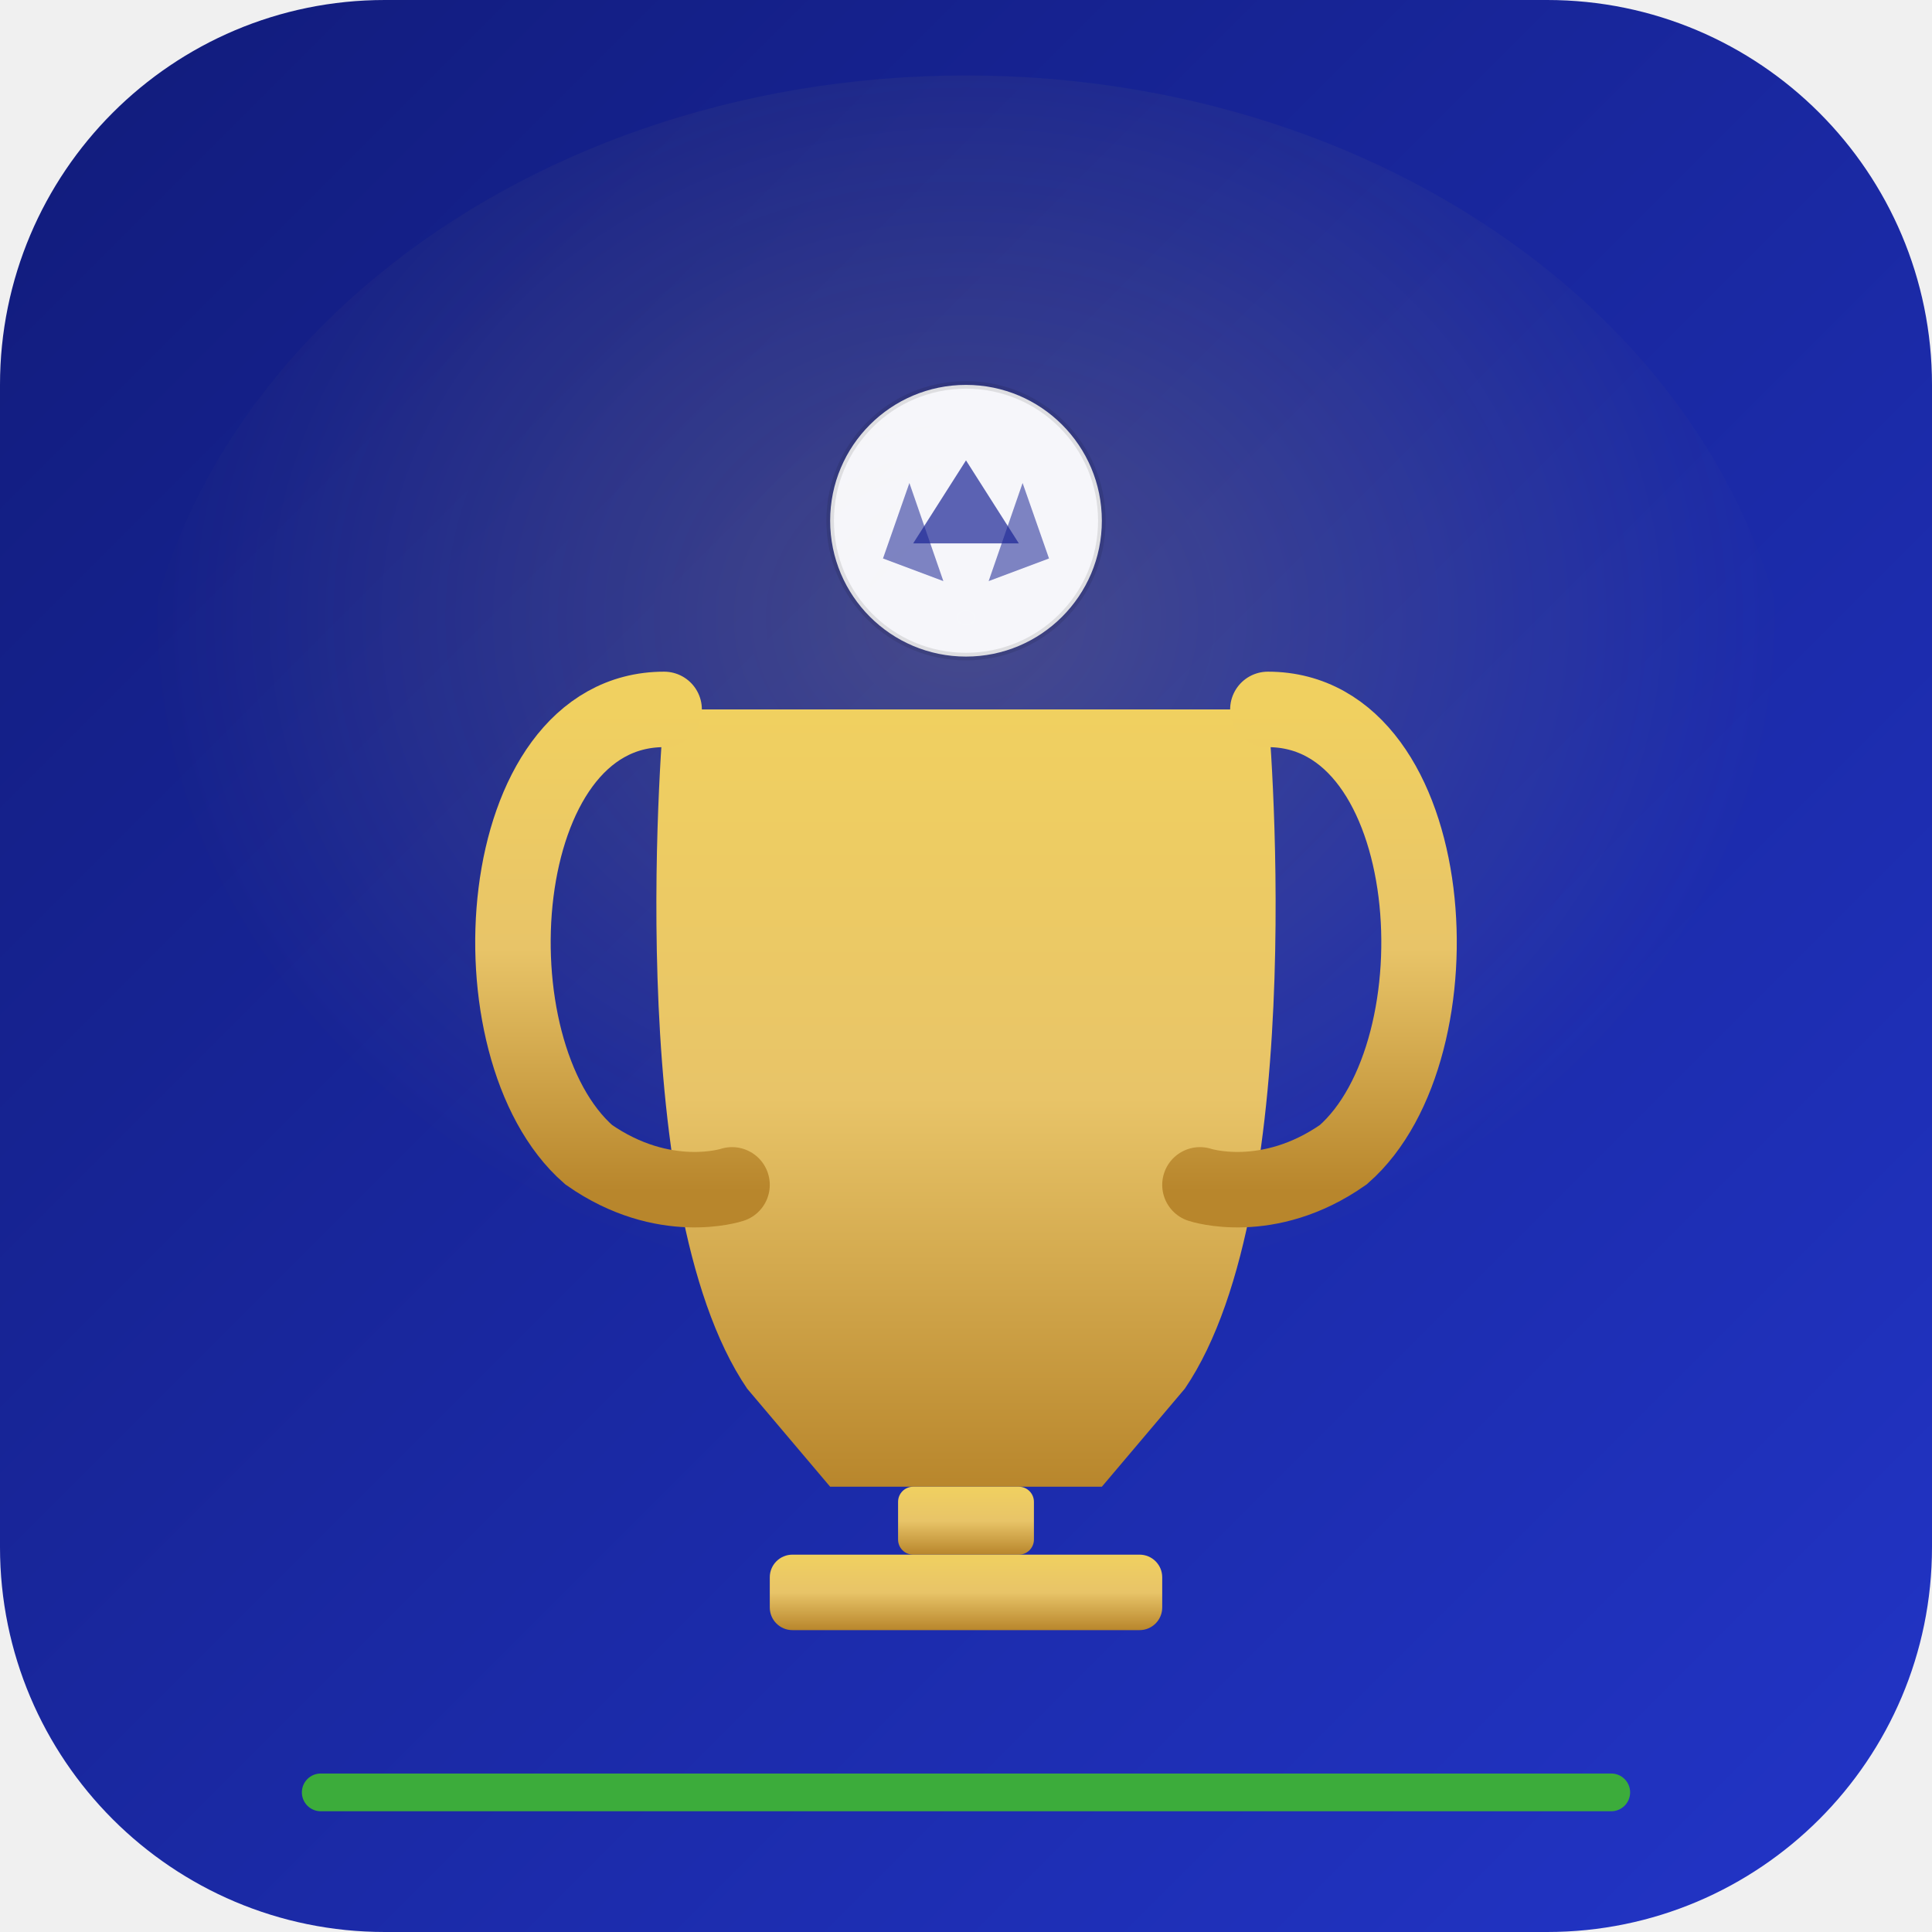
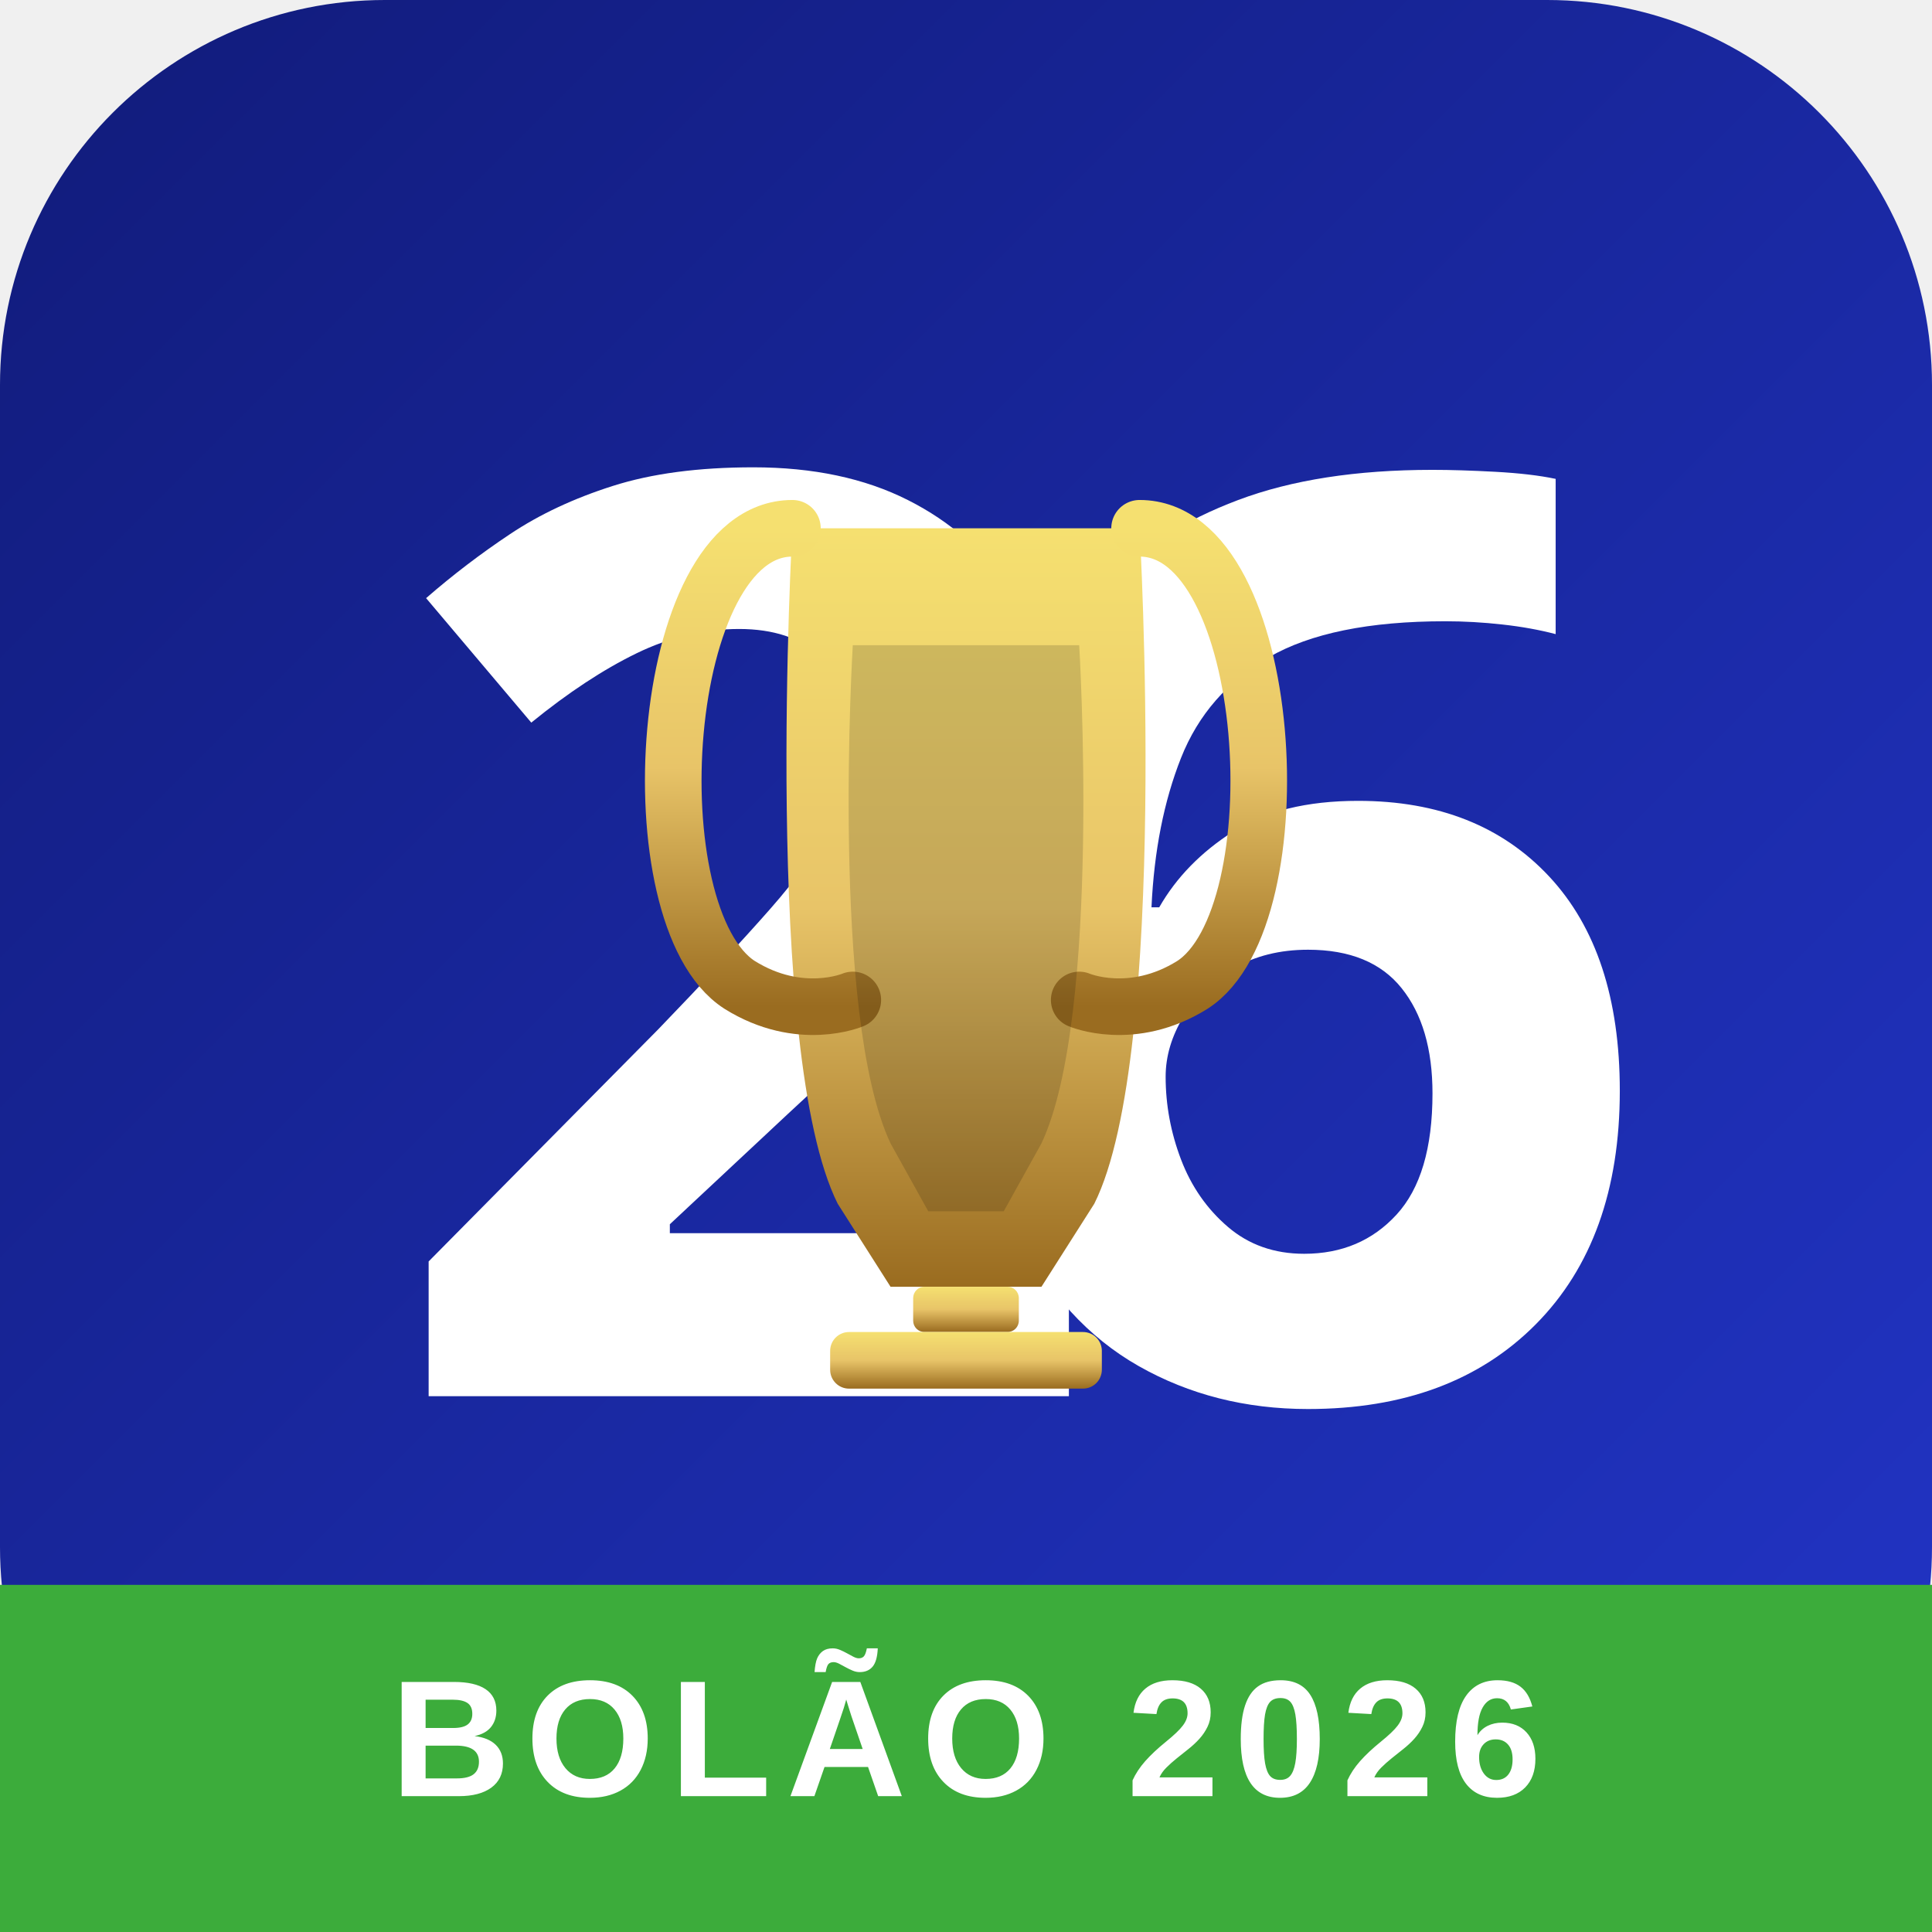
<svg xmlns="http://www.w3.org/2000/svg" viewBox="0 0 512 512">
  <defs>
    <linearGradient id="bgB" x1="0%" y1="0%" x2="100%" y2="100%">
      <stop offset="0%" style="stop-color:#111B7A" />
      <stop offset="100%" style="stop-color:#2235C8" />
    </linearGradient>
    <linearGradient id="goldB" x1="0%" y1="0%" x2="0%" y2="100%">
-       <stop offset="0%" style="stop-color:#F0D060" />
+       <stop offset="0%" style="stop-color:#F5E070" />
      <stop offset="50%" style="stop-color:#E8C468" />
-       <stop offset="100%" style="stop-color:#B8862C" />
+       <stop offset="100%" style="stop-color:#9A6C20" />
    </linearGradient>
-     <radialGradient id="glowB" cx="50%" cy="40%" r="50%">
-       <stop offset="0%" style="stop-color:rgba(255,220,80,0.2)" />
-       <stop offset="100%" style="stop-color:rgba(255,220,80,0)" />
-     </radialGradient>
  </defs>
  <rect width="512" height="512" rx="102" ry="102" fill="url(#bgB)" />
-   <ellipse cx="256" cy="200" rx="220" ry="180" fill="url(#glowB)" />
-   <g transform="translate(256, 268)" fill="url(#goldB)">
-     <path d="M-80,-80 C-80,-80 -92,50 -58,100 L-36,126 L36,126 L58,100 C92,50 80,-80 80,-80 Z" />
-     <path d="M-80,-80 C-126,-80 -132,10 -100,38 C-80,52 -62,46 -62,46" fill="none" stroke="url(#goldB)" stroke-width="20" stroke-linecap="round" />
-     <path d="M80,-80 C126,-80 132,10 100,38 C80,52 62,46 62,46" fill="none" stroke="url(#goldB)" stroke-width="20" stroke-linecap="round" />
-     <rect x="-18" y="126" width="36" height="18" rx="4" />
-     <rect x="-52" y="144" width="104" height="20" rx="6" />
+   <path d="M0,420 L512,420 L512,512 Q512,512 410,512 L102,512 Q0,512 0,512 Z" fill="#3CAC3B" />
+   <text x="100" y="370" font-size="340" font-weight="900" font-family="'Arial Black', Impact, sans-serif" fill="white">2</text>
+   <text x="246" y="370" font-size="340" font-weight="900" font-family="'Arial Black', Impact, sans-serif" fill="white">6</text>
+   <g transform="translate(256, 235)" fill="url(#goldB)">
+     <path d="M-46,-95 C-46,-95 -54,44 -34,84 L-20,106 L20,106 L34,84 C54,44 46,-95 46,-95 Z" />
+     <path d="M-46,-95 C-82,-95 -88,8 -60,26 C-44,36 -30,30 -30,30" fill="none" stroke="url(#goldB)" stroke-width="15" stroke-linecap="round" />
+     <path d="M46,-95 C82,-95 88,8 60,26 C44,36 30,30 30,30" fill="none" stroke="url(#goldB)" stroke-width="15" stroke-linecap="round" />
+     <path d="M-30,-64 C-30,-64 -36,34 -20,68 L-10,86 L10,86 L20,68 C36,34 30,-64 30,-64 Z" fill="rgba(0,0,0,0.15)" />
+     <rect x="-14" y="106" width="28" height="12" rx="3" />
+     <rect x="-36" y="118" width="72" height="15" rx="5" />
  </g>
-   <g transform="translate(256, 138)">
-     <circle cx="0" cy="0" r="36" fill="white" opacity="0.95" />
-     <polygon points="0,-16 14,6 -14,6" fill="#1A2494" opacity="0.7" />
-     <polygon points="15,-10 22,10 6,16" fill="#1A2494" opacity="0.55" />
-     <polygon points="-15,-10 -6,16 -22,10" fill="#1A2494" opacity="0.55" />
-     <circle cx="0" cy="0" r="36" fill="none" stroke="rgba(0,0,0,0.1)" stroke-width="2" />
-   </g>
-   <rect x="80" y="470" width="352" height="10" rx="5" fill="#3CAC3B" />
+   <text x="256" y="476" font-size="44" font-weight="900" font-family="'Arial Black', Arial, sans-serif" fill="white" text-anchor="middle" letter-spacing="4">BOLÃO 2026</text>
</svg>
